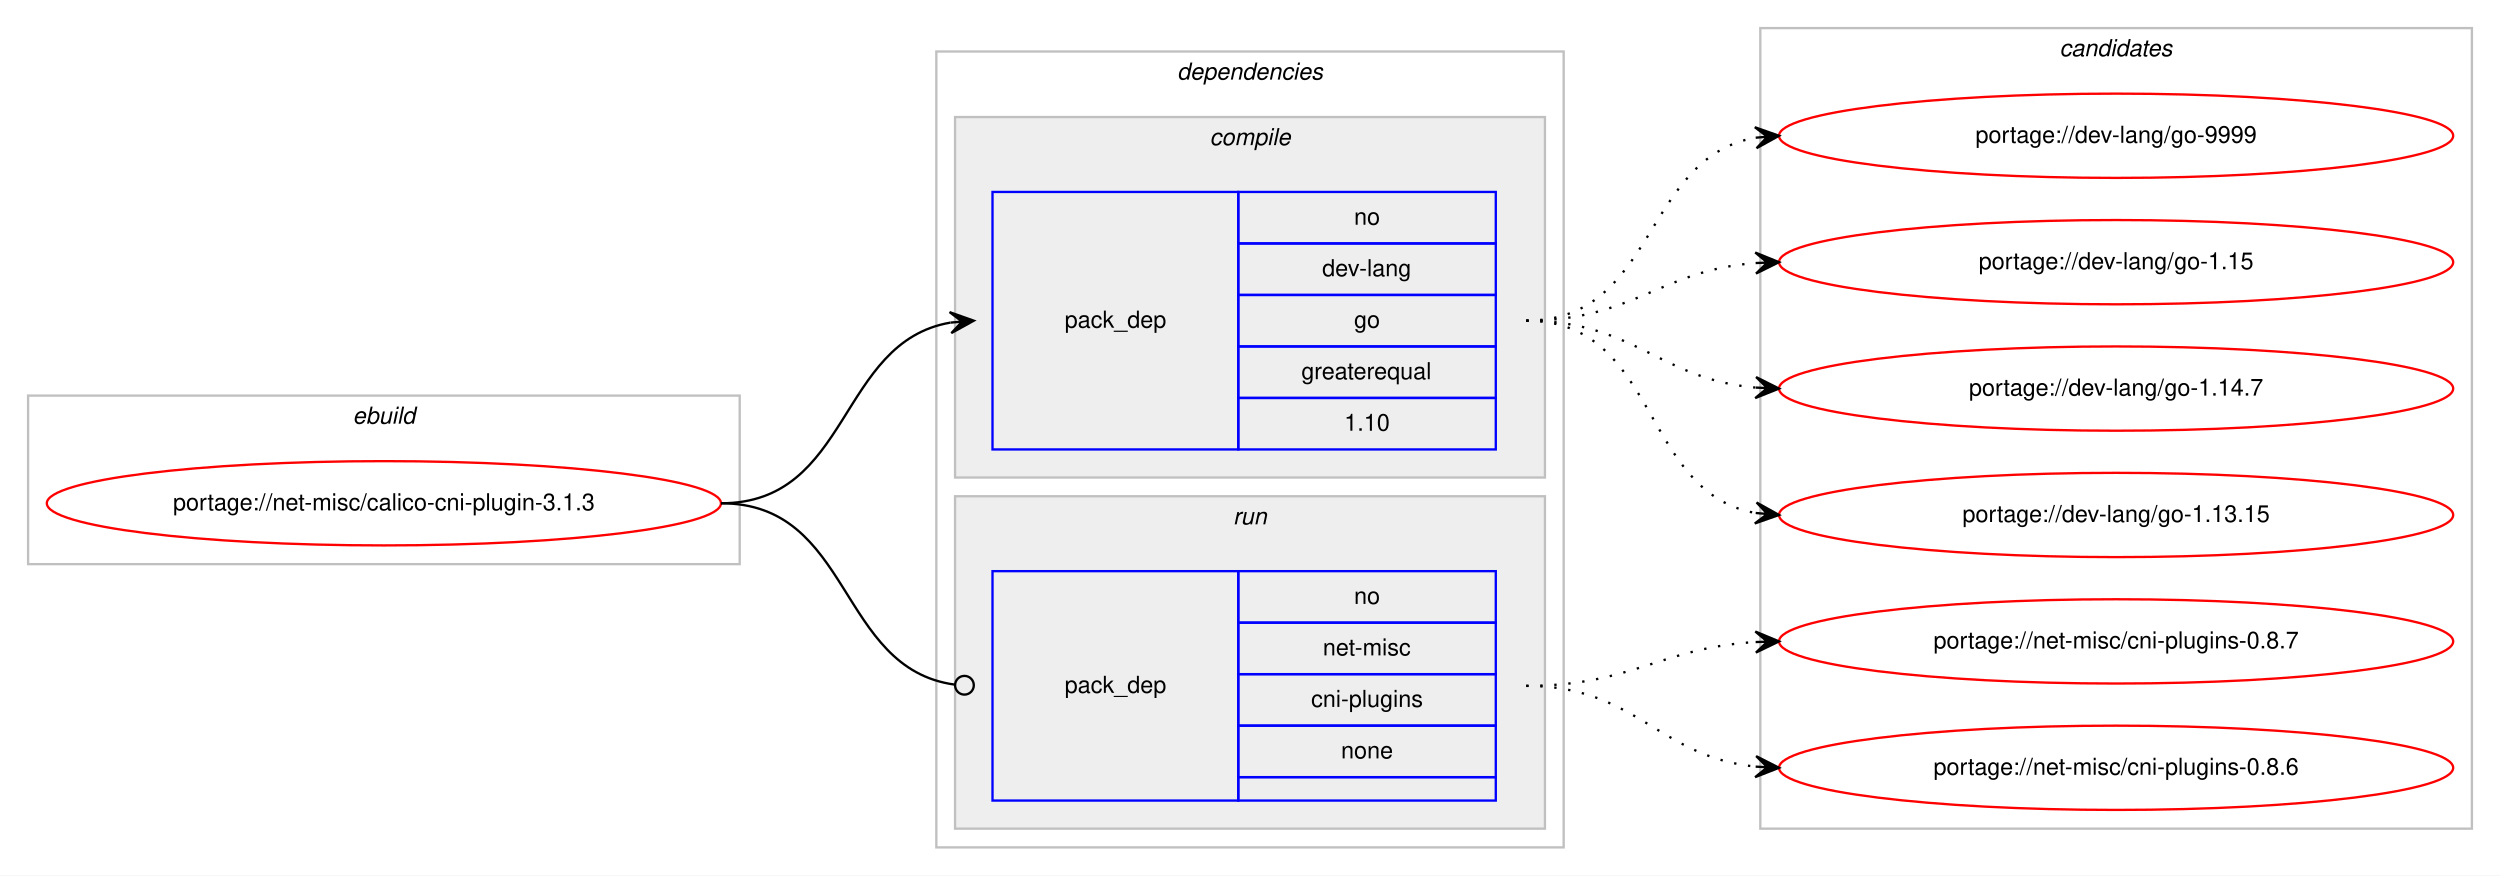
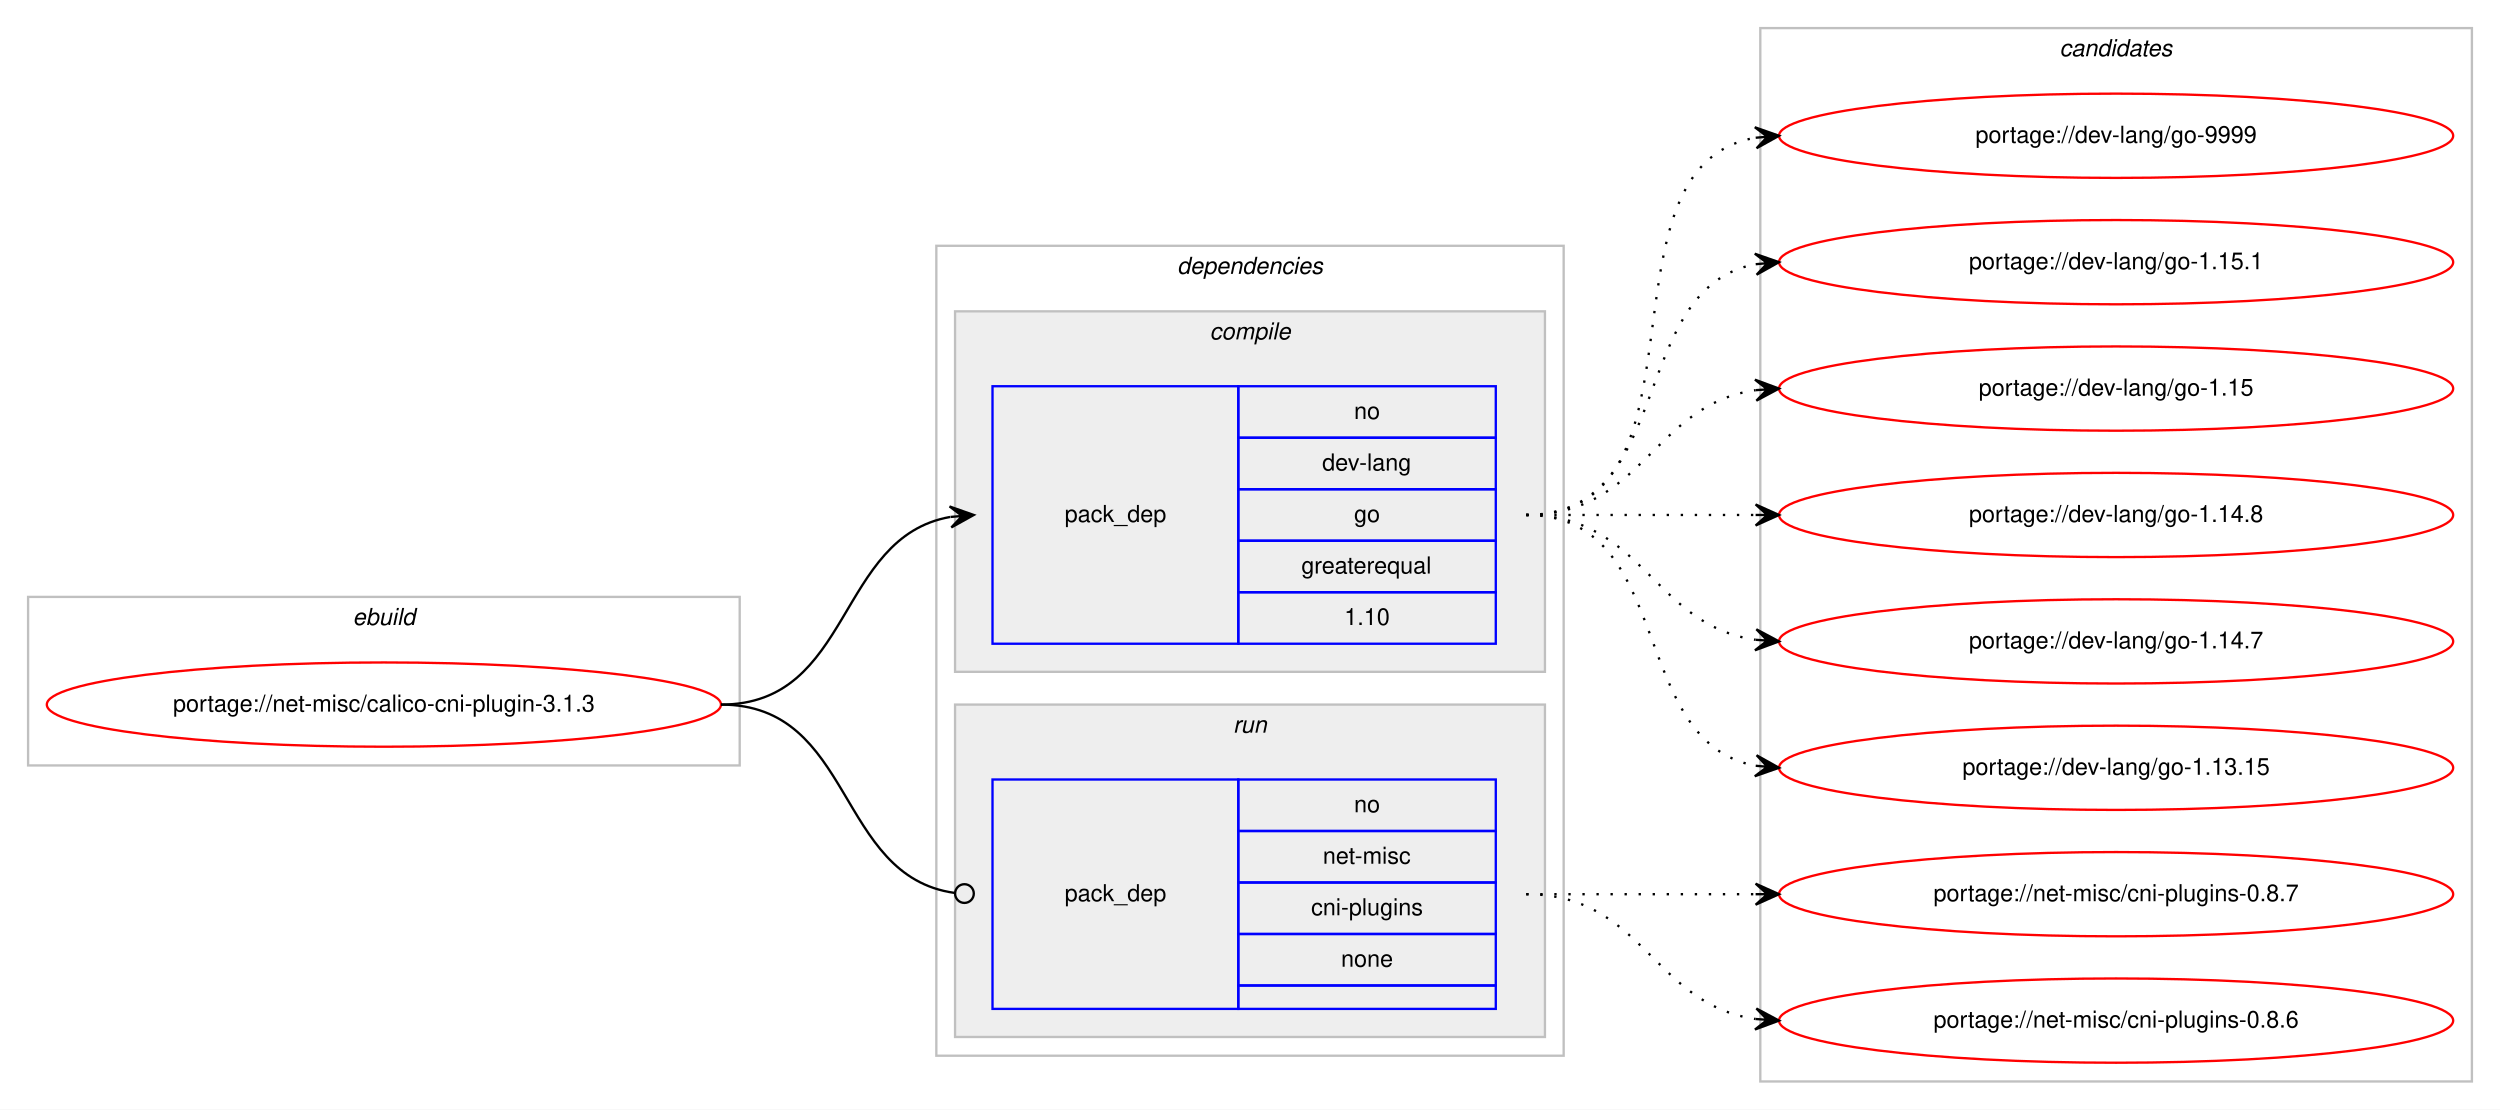
- <svg xmlns="http://www.w3.org/2000/svg" xmlns:xlink="http://www.w3.org/1999/xlink" width="1068pt" height="374pt" viewBox="0.00 0.00 1068.00 374.00">
-   <g id="graph0" class="graph" transform="scale(1 1) rotate(0) translate(4 370)">
-     <polygon fill="#ffffff" stroke="transparent" points="-4,4 -4,-370 1064,-370 1064,4 -4,4" />
+ <svg xmlns="http://www.w3.org/2000/svg" xmlns:xlink="http://www.w3.org/1999/xlink" width="1068pt" height="474pt" viewBox="0.00 0.00 1068.00 474.00">
+   <g id="graph0" class="graph" transform="scale(1 1) rotate(0) translate(4 470)">
+     <polygon fill="#ffffff" stroke="transparent" points="-4,4 -4,-470 1064,-470 1064,4 -4,4" />
    <g id="clust1" class="cluster">
-       <polygon fill="none" stroke="#c0c0c0" points="8,-129 8,-201 312,-201 312,-129 8,-129" />
-       <text text-anchor="start" x="146.663" y="-189" font-family="Helvetica,sans-Serif" font-style="italic" font-size="10.00" fill="#000000">ebuild</text>
+       <polygon fill="none" stroke="#c0c0c0" points="8,-143 8,-215 312,-215 312,-143 8,-143" />
+       <text text-anchor="start" x="146.663" y="-203" font-family="Helvetica,sans-Serif" font-style="italic" font-size="10.00" fill="#000000">ebuild</text>
    </g>
    <g id="clust2" class="cluster">
-       <polygon fill="none" stroke="#c0c0c0" points="396,-8 396,-348 664,-348 664,-8 396,-8" />
-       <text text-anchor="start" x="498.875" y="-336" font-family="Helvetica,sans-Serif" font-style="italic" font-size="10.00" fill="#000000">dependencies</text>
+       <polygon fill="none" stroke="#c0c0c0" points="396,-19 396,-365 664,-365 664,-19 396,-19" />
+       <text text-anchor="start" x="498.875" y="-353" font-family="Helvetica,sans-Serif" font-style="italic" font-size="10.00" fill="#000000">dependencies</text>
    </g>
    <g id="clust3" class="cluster">
-       <polygon fill="#eeeeee" stroke="#c0c0c0" points="404,-166 404,-320 656,-320 656,-166 404,-166" />
-       <text text-anchor="start" x="512.778" y="-308" font-family="Helvetica,sans-Serif" font-style="italic" font-size="10.00" fill="#000000">compile</text>
+       <polygon fill="#eeeeee" stroke="#c0c0c0" points="404,-183 404,-337 656,-337 656,-183 404,-183" />
+       <text text-anchor="start" x="512.778" y="-325" font-family="Helvetica,sans-Serif" font-style="italic" font-size="10.00" fill="#000000">compile</text>
    </g>
    <g id="clust6" class="cluster">
-       <polygon fill="#eeeeee" stroke="#c0c0c0" points="404,-16 404,-158 656,-158 656,-16 404,-16" />
-       <text text-anchor="start" x="522.777" y="-146" font-family="Helvetica,sans-Serif" font-style="italic" font-size="10.00" fill="#000000">run</text>
+       <polygon fill="#eeeeee" stroke="#c0c0c0" points="404,-27 404,-169 656,-169 656,-27 404,-27" />
+       <text text-anchor="start" x="522.777" y="-157" font-family="Helvetica,sans-Serif" font-style="italic" font-size="10.00" fill="#000000">run</text>
    </g>
    <g id="clust8" class="cluster">
-       <polygon fill="none" stroke="#c0c0c0" points="748,-16 748,-358 1052,-358 1052,-16 748,-16" />
-       <text text-anchor="start" x="875.824" y="-346" font-family="Helvetica,sans-Serif" font-style="italic" font-size="10.00" fill="#000000">candidates</text>
+       <polygon fill="none" stroke="#c0c0c0" points="748,-8 748,-458 1052,-458 1052,-8 748,-8" />
+       <text text-anchor="start" x="875.824" y="-446" font-family="Helvetica,sans-Serif" font-style="italic" font-size="10.00" fill="#000000">candidates</text>
    </g>
    <g id="node1" class="node">
      <g id="a_node1">
        <a xlink:href="../net-misc/calico-cni-plugin-3.1.3.svg" xlink:title="portage://net-misc/calico-cni-plugin-3.1.3">
-           <ellipse fill="none" stroke="#ff0000" cx="160" cy="-155" rx="144" ry="18" />
-           <text text-anchor="middle" x="160" y="-152" font-family="Helvetica,sans-Serif" font-size="10.00" fill="#000000">portage://net-misc/calico-cni-plugin-3.1.3</text>
+           <ellipse fill="none" stroke="#ff0000" cx="160" cy="-169" rx="144" ry="18" />
+           <text text-anchor="middle" x="160" y="-166" font-family="Helvetica,sans-Serif" font-size="10.00" fill="#000000">portage://net-misc/calico-cni-plugin-3.1.3</text>
        </a>
      </g>
    </g>
    <g id="node2" class="node">
-       <polygon fill="none" stroke="#0000ff" points="420,-178 420,-288 525,-288 525,-178 420,-178" />
-       <text text-anchor="start" x="450.823" y="-230" font-family="Helvetica,sans-Serif" font-size="10.00" fill="#000000">pack_dep</text>
-       <polygon fill="none" stroke="#0000ff" points="525,-266 525,-288 635,-288 635,-266 525,-266" />
-       <text text-anchor="start" x="574.441" y="-274" font-family="Helvetica,sans-Serif" font-size="10.00" fill="#000000">no</text>
-       <polygon fill="none" stroke="#0000ff" points="525,-244 525,-266 635,-266 635,-244 525,-244" />
-       <text text-anchor="start" x="560.828" y="-252" font-family="Helvetica,sans-Serif" font-size="10.00" fill="#000000">dev-lang</text>
-       <polygon fill="none" stroke="#0000ff" points="525,-222 525,-244 635,-244 635,-222 525,-222" />
-       <text text-anchor="start" x="574.441" y="-230" font-family="Helvetica,sans-Serif" font-size="10.00" fill="#000000">go</text>
-       <polygon fill="none" stroke="#0000ff" points="525,-200 525,-222 635,-222 635,-200 525,-200" />
-       <text text-anchor="start" x="551.936" y="-208" font-family="Helvetica,sans-Serif" font-size="10.00" fill="#000000">greaterequal</text>
-       <polygon fill="none" stroke="#0000ff" points="525,-178 525,-200 635,-200 635,-178 525,-178" />
-       <text text-anchor="start" x="570.272" y="-186" font-family="Helvetica,sans-Serif" font-size="10.00" fill="#000000">1.10</text>
+       <polygon fill="none" stroke="#0000ff" points="420,-195 420,-305 525,-305 525,-195 420,-195" />
+       <text text-anchor="start" x="450.823" y="-247" font-family="Helvetica,sans-Serif" font-size="10.00" fill="#000000">pack_dep</text>
+       <polygon fill="none" stroke="#0000ff" points="525,-283 525,-305 635,-305 635,-283 525,-283" />
+       <text text-anchor="start" x="574.441" y="-291" font-family="Helvetica,sans-Serif" font-size="10.00" fill="#000000">no</text>
+       <polygon fill="none" stroke="#0000ff" points="525,-261 525,-283 635,-283 635,-261 525,-261" />
+       <text text-anchor="start" x="560.828" y="-269" font-family="Helvetica,sans-Serif" font-size="10.00" fill="#000000">dev-lang</text>
+       <polygon fill="none" stroke="#0000ff" points="525,-239 525,-261 635,-261 635,-239 525,-239" />
+       <text text-anchor="start" x="574.441" y="-247" font-family="Helvetica,sans-Serif" font-size="10.00" fill="#000000">go</text>
+       <polygon fill="none" stroke="#0000ff" points="525,-217 525,-239 635,-239 635,-217 525,-217" />
+       <text text-anchor="start" x="551.936" y="-225" font-family="Helvetica,sans-Serif" font-size="10.00" fill="#000000">greaterequal</text>
+       <polygon fill="none" stroke="#0000ff" points="525,-195 525,-217 635,-217 635,-195 525,-195" />
+       <text text-anchor="start" x="570.272" y="-203" font-family="Helvetica,sans-Serif" font-size="10.00" fill="#000000">1.10</text>
    </g>
    <g id="edge1" class="edge">
-       <path fill="none" stroke="#000000" d="M304,-155C359.625,-155 353.797,-223.841 401.98,-232.177" />
-       <polygon fill="#000000" stroke="#000000" points="412,-233 401.665,-236.666 407.017,-232.591 402.034,-232.181 402.034,-232.181 402.034,-232.181 407.017,-232.591 402.402,-227.696 412,-233 412,-233" />
+       <path fill="none" stroke="#000000" d="M304,-169C360.367,-169 353.189,-240.488 401.861,-249.145" />
+       <polygon fill="#000000" stroke="#000000" points="412,-250 401.657,-253.644 407.018,-249.58 402.035,-249.16 402.035,-249.16 402.035,-249.16 407.018,-249.58 402.413,-244.676 412,-250 412,-250" />
    </g>
    <g id="node3" class="node">
-       <polygon fill="none" stroke="#0000ff" points="420,-28 420,-126 525,-126 525,-28 420,-28" />
-       <text text-anchor="start" x="450.823" y="-74" font-family="Helvetica,sans-Serif" font-size="10.00" fill="#000000">pack_dep</text>
-       <polygon fill="none" stroke="#0000ff" points="525,-104 525,-126 635,-126 635,-104 525,-104" />
-       <text text-anchor="start" x="574.441" y="-112" font-family="Helvetica,sans-Serif" font-size="10.00" fill="#000000">no</text>
-       <polygon fill="none" stroke="#0000ff" points="525,-82 525,-104 635,-104 635,-82 525,-82" />
-       <text text-anchor="start" x="561.113" y="-90" font-family="Helvetica,sans-Serif" font-size="10.00" fill="#000000">net-misc</text>
-       <polygon fill="none" stroke="#0000ff" points="525,-60 525,-82 635,-82 635,-60 525,-60" />
-       <text text-anchor="start" x="556.11" y="-68" font-family="Helvetica,sans-Serif" font-size="10.00" fill="#000000">cni-plugins</text>
-       <polygon fill="none" stroke="#0000ff" points="525,-38 525,-60 635,-60 635,-38 525,-38" />
-       <text text-anchor="start" x="568.882" y="-46" font-family="Helvetica,sans-Serif" font-size="10.00" fill="#000000">none</text>
-       <polygon fill="none" stroke="#0000ff" points="525,-28 525,-38 635,-38 635,-28 525,-28" />
+       <polygon fill="none" stroke="#0000ff" points="420,-39 420,-137 525,-137 525,-39 420,-39" />
+       <text text-anchor="start" x="450.823" y="-85" font-family="Helvetica,sans-Serif" font-size="10.00" fill="#000000">pack_dep</text>
+       <polygon fill="none" stroke="#0000ff" points="525,-115 525,-137 635,-137 635,-115 525,-115" />
+       <text text-anchor="start" x="574.441" y="-123" font-family="Helvetica,sans-Serif" font-size="10.00" fill="#000000">no</text>
+       <polygon fill="none" stroke="#0000ff" points="525,-93 525,-115 635,-115 635,-93 525,-93" />
+       <text text-anchor="start" x="561.113" y="-101" font-family="Helvetica,sans-Serif" font-size="10.00" fill="#000000">net-misc</text>
+       <polygon fill="none" stroke="#0000ff" points="525,-71 525,-93 635,-93 635,-71 525,-71" />
+       <text text-anchor="start" x="556.11" y="-79" font-family="Helvetica,sans-Serif" font-size="10.00" fill="#000000">cni-plugins</text>
+       <polygon fill="none" stroke="#0000ff" points="525,-49 525,-71 635,-71 635,-49 525,-49" />
+       <text text-anchor="start" x="568.882" y="-57" font-family="Helvetica,sans-Serif" font-size="10.00" fill="#000000">none</text>
+       <polygon fill="none" stroke="#0000ff" points="525,-39 525,-49 635,-49 635,-39 525,-39" />
    </g>
    <g id="edge2" class="edge">
-       <path fill="none" stroke="#000000" d="M304,-155C360.318,-155 353.642,-84.431 403.808,-77.54" />
-       <ellipse fill="none" stroke="#000000" cx="408.009" cy="-77.263" rx="4" ry="4" />
+       <path fill="none" stroke="#000000" d="M304,-169C361.07,-169 353,-95.717 403.709,-88.561" />
+       <ellipse fill="none" stroke="#000000" cx="408.009" cy="-88.27" rx="4" ry="4" />
    </g>
    <g id="node4" class="node">
      <g id="a_node4">
        <a xlink:href="../dev-lang/go-9999.svg" xlink:title="portage://dev-lang/go-9999">
-           <ellipse fill="none" stroke="#ff0000" cx="900" cy="-312" rx="144" ry="18" />
-           <text text-anchor="middle" x="900" y="-309" font-family="Helvetica,sans-Serif" font-size="10.00" fill="#000000">portage://dev-lang/go-9999</text>
+           <ellipse fill="none" stroke="#ff0000" cx="900" cy="-412" rx="144" ry="18" />
+           <text text-anchor="middle" x="900" y="-409" font-family="Helvetica,sans-Serif" font-size="10.00" fill="#000000">portage://dev-lang/go-9999</text>
        </a>
      </g>
    </g>
    <g id="edge3" class="edge">
-       <path fill="none" stroke="#000000" stroke-dasharray="1,5" d="M648,-233C703.87,-233 697.596,-302.723 745.941,-311.166" />
-       <polygon fill="#000000" stroke="#000000" points="756,-312 745.662,-315.659 751.017,-311.587 746.034,-311.174 746.034,-311.174 746.034,-311.174 751.017,-311.587 746.406,-306.689 756,-312 756,-312" />
+       <path fill="none" stroke="#000000" stroke-dasharray="1,5" d="M648,-250C730.815,-250 674.779,-398.377 745.661,-411.128" />
+       <polygon fill="#000000" stroke="#000000" points="756,-412 745.657,-415.644 751.018,-411.58 746.035,-411.16 746.035,-411.16 746.035,-411.16 751.018,-411.58 746.413,-406.676 756,-412 756,-412" />
    </g>
    <g id="node5" class="node">
      <g id="a_node5">
-         <a xlink:href="../dev-lang/go-1.15.svg" xlink:title="portage://dev-lang/go-1.15">
-           <ellipse fill="none" stroke="#ff0000" cx="900" cy="-258" rx="144" ry="18" />
-           <text text-anchor="middle" x="900" y="-255" font-family="Helvetica,sans-Serif" font-size="10.00" fill="#000000">portage://dev-lang/go-1.15</text>
+         <a xlink:href="../dev-lang/go-1.15.1.svg" xlink:title="portage://dev-lang/go-1.15.1">
+           <ellipse fill="none" stroke="#ff0000" cx="900" cy="-358" rx="144" ry="18" />
+           <text text-anchor="middle" x="900" y="-355" font-family="Helvetica,sans-Serif" font-size="10.00" fill="#000000">portage://dev-lang/go-1.15.1</text>
        </a>
      </g>
    </g>
    <g id="edge4" class="edge">
-       <path fill="none" stroke="#000000" stroke-dasharray="1,5" d="M648,-233C693.709,-233 705.155,-254.517 745.912,-257.627" />
-       <polygon fill="#000000" stroke="#000000" points="756,-258 745.841,-262.127 751.003,-257.815 746.007,-257.631 746.007,-257.631 746.007,-257.631 751.003,-257.815 746.173,-253.134 756,-258 756,-258" />
+       <path fill="none" stroke="#000000" stroke-dasharray="1,5" d="M648,-250C712.303,-250 690.78,-346.91 746.031,-357.131" />
+       <polygon fill="#000000" stroke="#000000" points="756,-358 745.647,-361.614 751.019,-357.566 746.038,-357.131 746.038,-357.131 746.038,-357.131 751.019,-357.566 746.429,-352.648 756,-358 756,-358" />
    </g>
    <g id="node6" class="node">
      <g id="a_node6">
-         <a xlink:href="../dev-lang/go-1.14.7.svg" xlink:title="portage://dev-lang/go-1.14.7">
-           <ellipse fill="none" stroke="#ff0000" cx="900" cy="-204" rx="144" ry="18" />
-           <text text-anchor="middle" x="900" y="-201" font-family="Helvetica,sans-Serif" font-size="10.00" fill="#000000">portage://dev-lang/go-1.14.7</text>
+         <a xlink:href="../dev-lang/go-1.15.svg" xlink:title="portage://dev-lang/go-1.15">
+           <ellipse fill="none" stroke="#ff0000" cx="900" cy="-304" rx="144" ry="18" />
+           <text text-anchor="middle" x="900" y="-301" font-family="Helvetica,sans-Serif" font-size="10.00" fill="#000000">portage://dev-lang/go-1.15</text>
        </a>
      </g>
    </g>
    <g id="edge5" class="edge">
-       <path fill="none" stroke="#000000" stroke-dasharray="1,5" d="M648,-233C694.109,-233 704.842,-208.04 745.838,-204.433" />
-       <polygon fill="#000000" stroke="#000000" points="756,-204 746.2,-208.921 751.005,-204.213 746.009,-204.425 746.009,-204.425 746.009,-204.425 751.005,-204.213 745.818,-199.929 756,-204 756,-204" />
+       <path fill="none" stroke="#000000" stroke-dasharray="1,5" d="M648,-250C698.102,-250 702.012,-297.066 745.979,-303.317" />
+       <polygon fill="#000000" stroke="#000000" points="756,-304 745.717,-307.81 751.012,-303.66 746.023,-303.32 746.023,-303.32 746.023,-303.32 751.012,-303.66 746.329,-298.831 756,-304 756,-304" />
    </g>
    <g id="node7" class="node">
      <g id="a_node7">
-         <a xlink:href="../dev-lang/go-1.13.15.svg" xlink:title="portage://dev-lang/go-1.13.15">
-           <ellipse fill="none" stroke="#ff0000" cx="900" cy="-150" rx="144" ry="18" />
-           <text text-anchor="middle" x="900" y="-147" font-family="Helvetica,sans-Serif" font-size="10.00" fill="#000000">portage://dev-lang/go-1.13.15</text>
+         <a xlink:href="../dev-lang/go-1.14.8.svg" xlink:title="portage://dev-lang/go-1.14.8">
+           <ellipse fill="none" stroke="#ff0000" cx="900" cy="-250" rx="144" ry="18" />
+           <text text-anchor="middle" x="900" y="-247" font-family="Helvetica,sans-Serif" font-size="10.00" fill="#000000">portage://dev-lang/go-1.14.8</text>
        </a>
      </g>
    </g>
    <g id="edge6" class="edge">
-       <path fill="none" stroke="#000000" stroke-dasharray="1,5" d="M648,-233C704.872,-233 696.776,-159.746 745.781,-150.876" />
-       <polygon fill="#000000" stroke="#000000" points="756,-150 746.421,-155.338 751.018,-150.427 746.037,-150.854 746.037,-150.854 746.037,-150.854 751.018,-150.427 745.652,-146.371 756,-150 756,-150" />
+       <path fill="none" stroke="#000000" stroke-dasharray="1,5" d="M648,-250C692.438,-250 706.02,-250 745.878,-250" />
+       <polygon fill="#000000" stroke="#000000" points="756,-250 746,-254.5 751,-250 746,-250 746,-250 746,-250 751,-250 746,-245.5 756,-250 756,-250" />
    </g>
    <g id="node8" class="node">
      <g id="a_node8">
-         <a xlink:href="../net-misc/cni-plugins-0.8.7.svg" xlink:title="portage://net-misc/cni-plugins-0.8.7">
-           <ellipse fill="none" stroke="#ff0000" cx="900" cy="-96" rx="144" ry="18" />
-           <text text-anchor="middle" x="900" y="-93" font-family="Helvetica,sans-Serif" font-size="10.00" fill="#000000">portage://net-misc/cni-plugins-0.8.7</text>
+         <a xlink:href="../dev-lang/go-1.14.7.svg" xlink:title="portage://dev-lang/go-1.14.7">
+           <ellipse fill="none" stroke="#ff0000" cx="900" cy="-196" rx="144" ry="18" />
+           <text text-anchor="middle" x="900" y="-193" font-family="Helvetica,sans-Serif" font-size="10.00" fill="#000000">portage://dev-lang/go-1.14.7</text>
        </a>
      </g>
    </g>
    <g id="edge7" class="edge">
-       <path fill="none" stroke="#000000" stroke-dasharray="1,5" d="M648,-77C693.215,-77 705.542,-93.353 746.004,-95.717" />
-       <polygon fill="#000000" stroke="#000000" points="756,-96 745.876,-100.215 751.002,-95.858 746.004,-95.717 746.004,-95.717 746.004,-95.717 751.002,-95.858 746.132,-91.218 756,-96 756,-96" />
+       <path fill="none" stroke="#000000" stroke-dasharray="1,5" d="M648,-250C698.102,-250 702.012,-202.934 745.979,-196.683" />
+       <polygon fill="#000000" stroke="#000000" points="756,-196 746.329,-201.169 751.012,-196.34 746.023,-196.68 746.023,-196.68 746.023,-196.68 751.012,-196.34 745.717,-192.19 756,-196 756,-196" />
    </g>
    <g id="node9" class="node">
      <g id="a_node9">
-         <a xlink:href="../net-misc/cni-plugins-0.8.6.svg" xlink:title="portage://net-misc/cni-plugins-0.8.6">
-           <ellipse fill="none" stroke="#ff0000" cx="900" cy="-42" rx="144" ry="18" />
-           <text text-anchor="middle" x="900" y="-39" font-family="Helvetica,sans-Serif" font-size="10.00" fill="#000000">portage://net-misc/cni-plugins-0.8.6</text>
+         <a xlink:href="../dev-lang/go-1.13.15.svg" xlink:title="portage://dev-lang/go-1.13.15">
+           <ellipse fill="none" stroke="#ff0000" cx="900" cy="-142" rx="144" ry="18" />
+           <text text-anchor="middle" x="900" y="-139" font-family="Helvetica,sans-Serif" font-size="10.00" fill="#000000">portage://dev-lang/go-1.13.15</text>
        </a>
      </g>
    </g>
    <g id="edge8" class="edge">
-       <path fill="none" stroke="#000000" stroke-dasharray="1,5" d="M648,-77C694.91,-77 704.332,-46.749 745.97,-42.495" />
-       <polygon fill="#000000" stroke="#000000" points="756,-42 746.234,-46.987 751.006,-42.246 746.012,-42.493 746.012,-42.493 746.012,-42.493 751.006,-42.246 745.79,-37.998 756,-42 756,-42" />
+       <path fill="none" stroke="#000000" stroke-dasharray="1,5" d="M648,-250C712.303,-250 690.78,-153.09 746.031,-142.869" />
+       <polygon fill="#000000" stroke="#000000" points="756,-142 746.429,-147.352 751.019,-142.434 746.038,-142.869 746.038,-142.869 746.038,-142.869 751.019,-142.434 745.647,-138.386 756,-142 756,-142" />
+     </g>
+     <g id="node10" class="node">
+       <g id="a_node10">
+         <a xlink:href="../net-misc/cni-plugins-0.8.7.svg" xlink:title="portage://net-misc/cni-plugins-0.8.7">
+           <ellipse fill="none" stroke="#ff0000" cx="900" cy="-88" rx="144" ry="18" />
+           <text text-anchor="middle" x="900" y="-85" font-family="Helvetica,sans-Serif" font-size="10.00" fill="#000000">portage://net-misc/cni-plugins-0.8.7</text>
+         </a>
+       </g>
+     </g>
+     <g id="edge9" class="edge">
+       <path fill="none" stroke="#000000" stroke-dasharray="1,5" d="M648,-88C692.438,-88 706.02,-88 745.878,-88" />
+       <polygon fill="#000000" stroke="#000000" points="756,-88 746,-92.5 751,-88 746,-88 746,-88 746,-88 751,-88 746,-83.5 756,-88 756,-88" />
+     </g>
+     <g id="node11" class="node">
+       <g id="a_node11">
+         <a xlink:href="../net-misc/cni-plugins-0.8.6.svg" xlink:title="portage://net-misc/cni-plugins-0.8.6">
+           <ellipse fill="none" stroke="#ff0000" cx="900" cy="-34" rx="144" ry="18" />
+           <text text-anchor="middle" x="900" y="-31" font-family="Helvetica,sans-Serif" font-size="10.00" fill="#000000">portage://net-misc/cni-plugins-0.8.6</text>
+         </a>
+       </g>
+     </g>
+     <g id="edge10" class="edge">
+       <path fill="none" stroke="#000000" stroke-dasharray="1,5" d="M648,-88C698.102,-88 702.012,-40.934 745.979,-34.683" />
+       <polygon fill="#000000" stroke="#000000" points="756,-34 746.329,-39.169 751.012,-34.34 746.023,-34.68 746.023,-34.68 746.023,-34.68 751.012,-34.34 745.717,-30.19 756,-34 756,-34" />
    </g>
  </g>
</svg>
